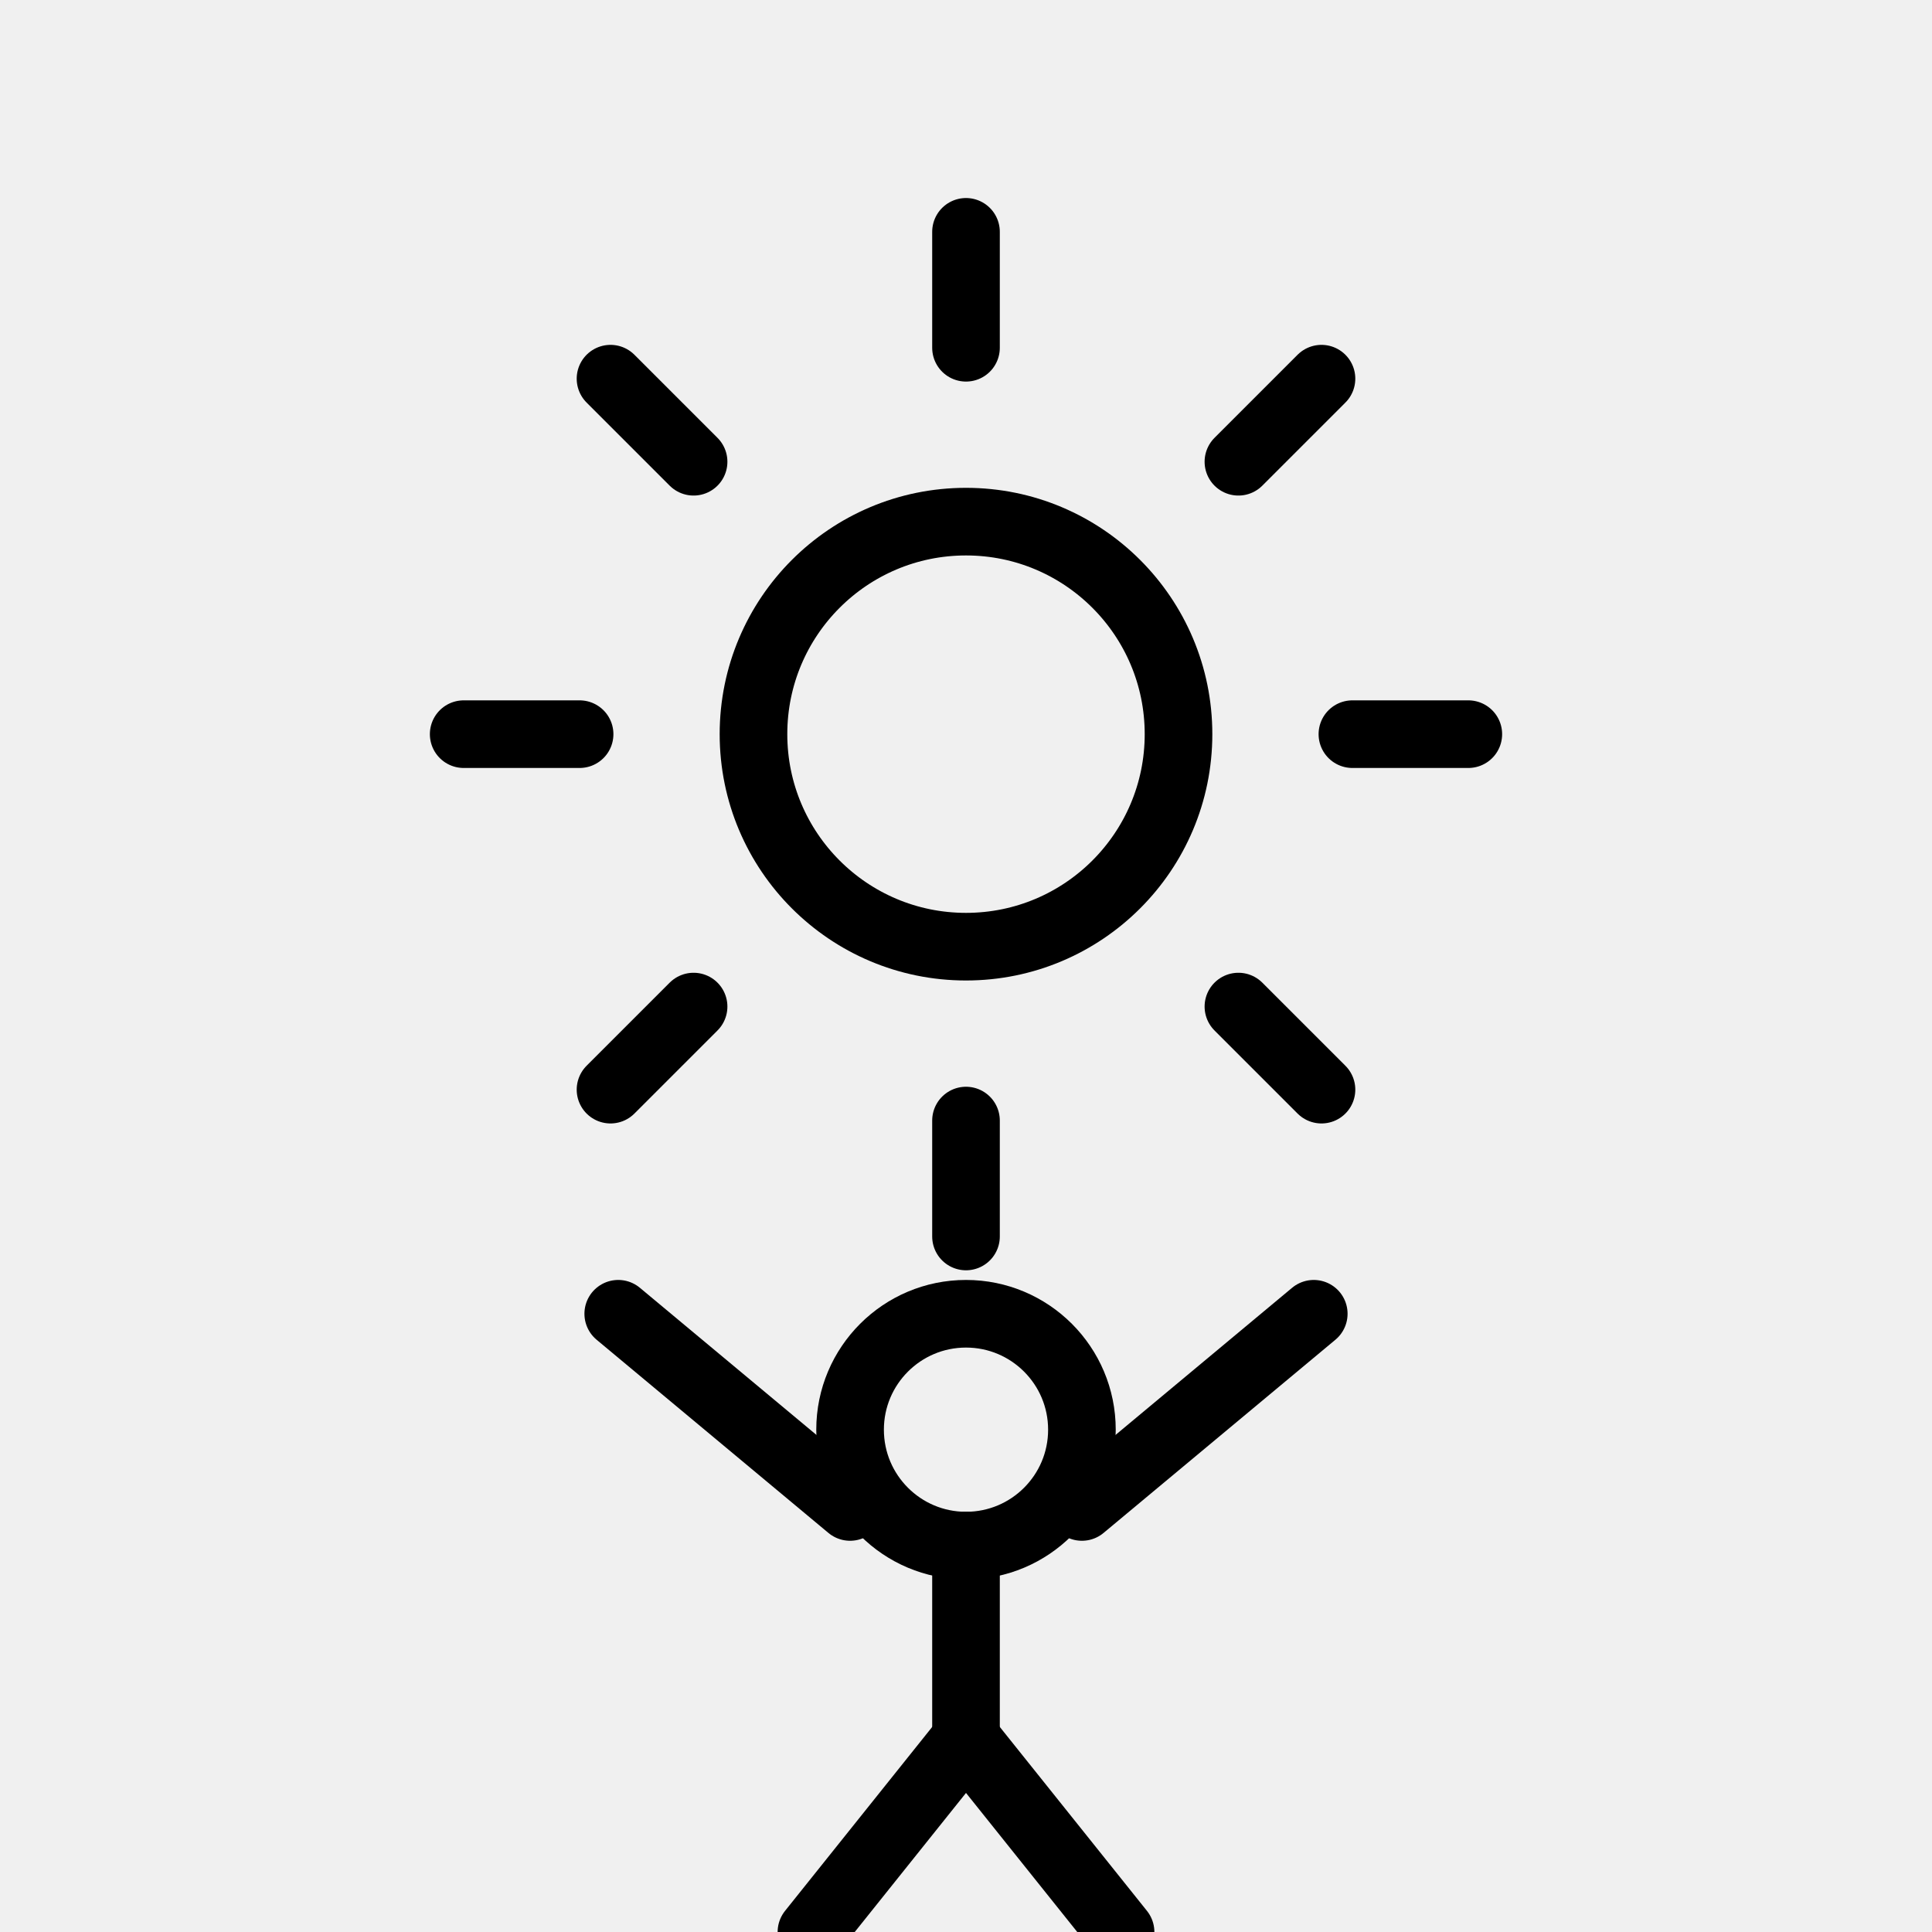
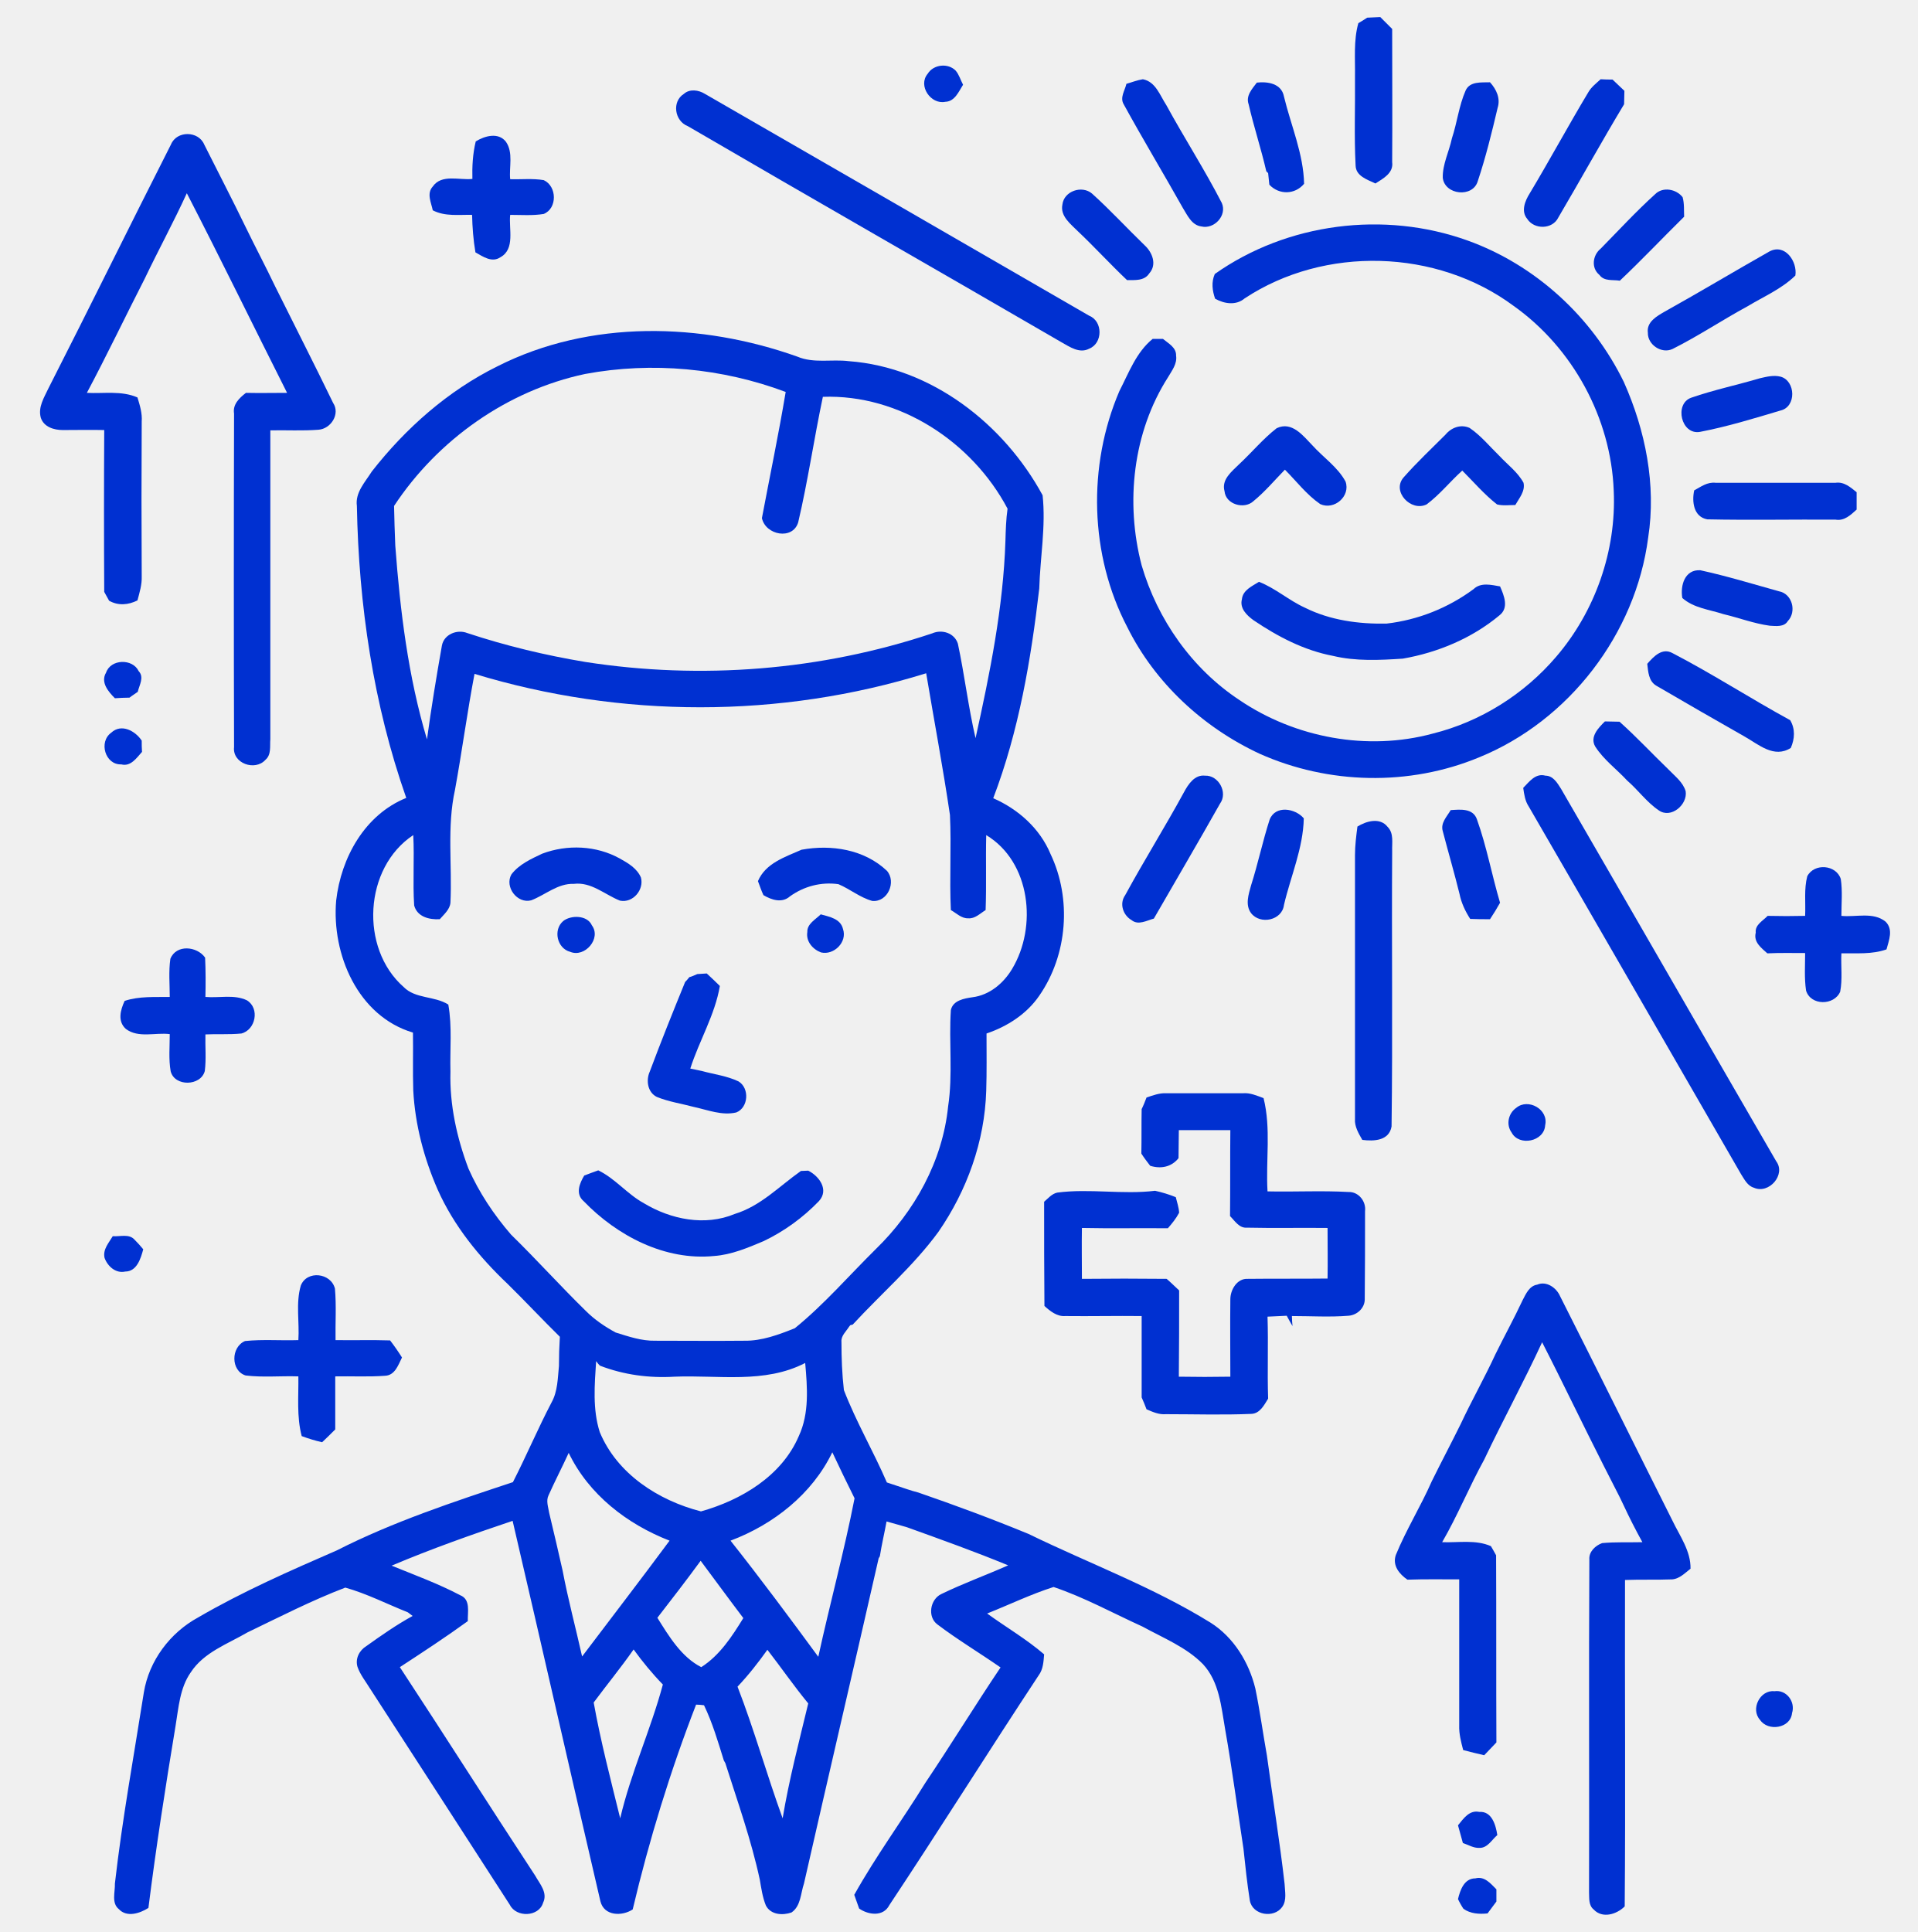
- <svg xmlns="http://www.w3.org/2000/svg" viewBox="0 0 100 100" fill="none" stroke="currentColor" stroke-width="3.5" stroke-linecap="round" stroke-linejoin="round">
-   <circle cx="50" cy="38" r="11" />
-   <line x1="50" y1="18" x2="50" y2="12" />
-   <line x1="50" y1="58" x2="50" y2="64" />
-   <line x1="30" y1="38" x2="24" y2="38" />
-   <line x1="70" y1="38" x2="76" y2="38" />
-   <line x1="35.9" y1="23.9" x2="31.6" y2="19.6" />
-   <line x1="64.1" y1="52.1" x2="68.4" y2="56.4" />
-   <line x1="64.1" y1="23.9" x2="68.4" y2="19.6" />
-   <line x1="35.9" y1="52.1" x2="31.6" y2="56.4" />
-   <circle cx="50" cy="74" r="6" />
-   <line x1="44" y1="78" x2="32" y2="68" />
-   <line x1="56" y1="78" x2="68" y2="68" />
-   <line x1="50" y1="80" x2="50" y2="90" />
-   <line x1="50" y1="90" x2="42" y2="100" />
-   <line x1="50" y1="90" x2="58" y2="100" />
+ <svg xmlns="http://www.w3.org/2000/svg" version="1.1" id="Capa_1" x="0px" y="0px" viewBox="0 0 62.93 63.39" style="enable-background:new 0 0 62.93 63.39;" xml:space="preserve">
+   <style type="text/css">
+ 	.st0{fill:#0030D1;stroke:#0030D1;stroke-width:0.5;stroke-miterlimit:10;}
+ 	.st1{fill:#0030D1;}
+ 	.st2{fill:#0030D1;stroke:#FFFFFF;stroke-width:0.75;stroke-miterlimit:10;}
+ </style>
+   <g id="Capa_2">
+ </g>
+   <g>
+     <path class="st1" d="M44.86,0.58c0.11-0.01,0.32-0.01,0.43-0.02c0.13,0.13,0.26,0.26,0.39,0.39c0,1.46,0.01,2.91,0,4.37   c0.05,0.36-0.3,0.54-0.55,0.7c-0.27-0.13-0.64-0.24-0.65-0.59c-0.05-0.97-0.01-1.94-0.02-2.91c0.01-0.59-0.05-1.19,0.11-1.76   C44.64,0.72,44.79,0.63,44.86,0.58z" />
+     <path class="st1" d="M30.44,2.42c0.19-0.31,0.67-0.36,0.92-0.1c0.11,0.13,0.16,0.31,0.24,0.46c-0.14,0.22-0.27,0.55-0.58,0.56   C30.54,3.44,30.11,2.81,30.44,2.42z" />
+     <path class="st1" d="M52.52,2.6c0.13,0.01,0.26,0.01,0.39,0.01c0.13,0.12,0.26,0.25,0.39,0.37c0,0.11-0.01,0.33-0.01,0.44   c-0.74,1.23-1.43,2.48-2.16,3.72c-0.19,0.39-0.79,0.4-1.02,0.04c-0.21-0.25-0.07-0.59,0.08-0.83c0.66-1.1,1.27-2.23,1.93-3.33   C52.22,2.85,52.38,2.73,52.52,2.6z" />
+     <path class="st1" d="M36.96,2.75c0.18-0.05,0.35-0.12,0.54-0.15c0.42,0.08,0.56,0.53,0.77,0.85c0.59,1.08,1.26,2.12,1.82,3.21   c0.18,0.41-0.25,0.87-0.67,0.77c-0.32-0.04-0.46-0.37-0.61-0.61c-0.64-1.14-1.31-2.25-1.94-3.4C36.74,3.2,36.91,2.97,36.96,2.75z" />
+     <path class="st1" d="M41.24,2.71c0.36-0.04,0.81,0.03,0.89,0.46c0.23,0.95,0.64,1.88,0.66,2.86c-0.3,0.36-0.82,0.37-1.14,0.03   c-0.01-0.1-0.03-0.29-0.04-0.38l-0.06-0.06c-0.17-0.74-0.41-1.46-0.58-2.2C40.87,3.14,41.09,2.91,41.24,2.71z" />
+     <path class="st1" d="M48.09,2.97c0.14-0.31,0.52-0.26,0.8-0.27c0.21,0.23,0.35,0.53,0.25,0.84c-0.19,0.81-0.39,1.62-0.65,2.4   c-0.16,0.56-1.09,0.46-1.15-0.11c-0.01-0.44,0.21-0.86,0.3-1.29C47.81,4.03,47.87,3.47,48.09,2.97z" />
+     <path class="st1" d="M22.44,3.08c0.19-0.17,0.48-0.13,0.69,0c4.2,2.42,8.41,4.85,12.61,7.28c0.45,0.18,0.45,0.9,0,1.08   c-0.32,0.17-0.64-0.06-0.91-0.21c-4.08-2.37-8.18-4.71-12.26-7.09C22.13,3.97,22.04,3.33,22.44,3.08z" />
+     <path class="st1" d="M5.61,4.74c0.19-0.46,0.9-0.45,1.09,0c0.45,0.9,0.92,1.8,1.36,2.71C8.38,8.11,8.72,8.75,9.03,9.4   c0.63,1.27,1.28,2.54,1.9,3.82c0.24,0.36-0.07,0.85-0.48,0.88c-0.52,0.04-1.05,0.01-1.58,0.02c0,3.38,0,6.75,0,10.13   c-0.02,0.23,0.04,0.51-0.16,0.68c-0.34,0.38-1.09,0.12-1.03-0.42c-0.01-3.65-0.01-7.29,0-10.94c-0.05-0.3,0.17-0.51,0.39-0.68   c0.45,0.01,0.9,0,1.35,0c-1.1-2.18-2.17-4.38-3.29-6.55C5.7,7.28,5.2,8.2,4.75,9.14c-0.64,1.25-1.24,2.51-1.9,3.75   c0.55,0.03,1.13-0.08,1.66,0.15c0.08,0.26,0.16,0.52,0.14,0.79c-0.01,1.69-0.01,3.39,0,5.08c0.01,0.27-0.07,0.53-0.14,0.79   c-0.3,0.15-0.63,0.18-0.93,0.01c-0.04-0.07-0.12-0.22-0.16-0.29c-0.01-1.77-0.01-3.54,0-5.31c-0.45-0.01-0.91,0-1.36,0   c-0.29,0-0.62-0.1-0.72-0.4c-0.1-0.35,0.11-0.67,0.25-0.97C2.95,10.07,4.26,7.4,5.61,4.74z" />
+     <path class="st1" d="M15.61,4.64c0.29-0.18,0.74-0.31,0.99,0.01c0.25,0.36,0.1,0.83,0.14,1.23c0.37,0.01,0.74-0.03,1.1,0.03   c0.44,0.2,0.45,0.93,0,1.11c-0.36,0.06-0.74,0.03-1.1,0.03c-0.05,0.46,0.17,1.12-0.32,1.39c-0.28,0.19-0.57-0.02-0.82-0.16   c-0.07-0.41-0.1-0.82-0.11-1.23c-0.43-0.01-0.89,0.06-1.29-0.15c-0.05-0.25-0.21-0.55,0-0.78c0.29-0.42,0.88-0.2,1.3-0.25   C15.49,5.47,15.51,5.05,15.61,4.64z" />
+     <path class="st1" d="M34.86,6.71c0.05-0.44,0.64-0.64,0.97-0.36c0.6,0.54,1.15,1.14,1.73,1.7c0.25,0.23,0.41,0.63,0.15,0.92   c-0.16,0.25-0.47,0.22-0.73,0.22c-0.55-0.52-1.06-1.08-1.61-1.6C35.13,7.35,34.78,7.09,34.86,6.71z" />
+     <path class="st1" d="M54.31,6.37c0.25-0.25,0.69-0.17,0.9,0.1c0.06,0.21,0.04,0.43,0.05,0.64c-0.71,0.7-1.39,1.42-2.11,2.1   c-0.23-0.04-0.51,0.03-0.67-0.19c-0.28-0.23-0.22-0.65,0.04-0.86C53.11,7.56,53.68,6.94,54.31,6.37z" />
+     <path class="st1" d="M39.86,8.99c2.38-1.68,5.56-2.08,8.29-1.1c2.23,0.8,4.09,2.51,5.13,4.64c0.71,1.59,1.07,3.38,0.8,5.11   c-0.41,3.16-2.6,6.01-5.55,7.21c-2.29,0.95-4.94,0.89-7.2-0.12c-1.85-0.86-3.43-2.32-4.34-4.15c-1.24-2.37-1.31-5.3-0.26-7.75   c0.31-0.6,0.55-1.27,1.09-1.71c0.09,0,0.26,0,0.34,0c0.18,0.15,0.44,0.28,0.43,0.55c0.04,0.27-0.14,0.49-0.26,0.7   c-1.16,1.81-1.41,4.12-0.87,6.18c0.52,1.78,1.65,3.39,3.21,4.42c1.83,1.24,4.2,1.68,6.34,1.1c1.57-0.39,3-1.29,4.05-2.52   c1.28-1.49,1.98-3.48,1.89-5.45c-0.09-2.38-1.34-4.68-3.28-6.06c-2.53-1.88-6.21-1.98-8.83-0.25c-0.28,0.24-0.67,0.18-0.97,0.01   C39.78,9.54,39.74,9.26,39.86,8.99z" />
+     <path class="st1" d="M54.63,10.22c1.15-0.64,2.28-1.32,3.43-1.97c0.51-0.27,0.92,0.33,0.85,0.79c-0.45,0.44-1.04,0.69-1.57,1.01   c-0.83,0.45-1.62,0.98-2.46,1.4c-0.36,0.17-0.82-0.14-0.81-0.53C54.02,10.56,54.37,10.37,54.63,10.22z" />
+     <g>
+       <path class="st1" d="M16.32,12.02c3.04-1.54,6.69-1.44,9.84-0.32c0.54,0.23,1.13,0.08,1.69,0.15c2.71,0.2,5.09,2.06,6.36,4.4    c0.11,1.02-0.08,2.04-0.11,3.06c-0.27,2.33-0.67,4.68-1.51,6.88c0.82,0.36,1.53,0.99,1.88,1.83c0.7,1.47,0.56,3.31-0.37,4.65    c-0.41,0.6-1.05,1.01-1.73,1.24c0,0.63,0.01,1.26-0.01,1.88c-0.05,1.66-0.63,3.27-1.57,4.63c-0.82,1.12-1.88,2.03-2.81,3.04    l-0.08,0.02l-0.04,0.05c-0.1,0.16-0.27,0.3-0.25,0.5c0,0.53,0.02,1.06,0.08,1.58c0.4,1.04,0.97,2.01,1.41,3.03    c0.22,0.07,0.44,0.15,0.66,0.22c0.12,0.04,0.25,0.08,0.37,0.11c1.22,0.42,2.43,0.87,3.62,1.36c1.99,0.97,4.08,1.74,5.97,2.91    c0.76,0.48,1.26,1.3,1.47,2.16c0.15,0.73,0.25,1.47,0.38,2.2c0.19,1.41,0.42,2.8,0.58,4.21c0.01,0.25,0.08,0.54-0.08,0.76    c-0.27,0.38-0.97,0.27-1.06-0.21c-0.09-0.57-0.15-1.14-0.21-1.71c-0.2-1.3-0.37-2.61-0.6-3.91c-0.13-0.74-0.19-1.56-0.73-2.14    c-0.55-0.56-1.31-0.86-1.98-1.23c-0.97-0.44-1.91-0.96-2.92-1.3c-0.75,0.24-1.45,0.58-2.18,0.87c0.62,0.45,1.29,0.84,1.87,1.34    c-0.02,0.24-0.03,0.49-0.18,0.69c-1.65,2.5-3.24,5.04-4.9,7.54c-0.2,0.39-0.69,0.32-0.99,0.11c-0.05-0.15-0.11-0.3-0.16-0.45    c0.71-1.27,1.57-2.44,2.33-3.67c0.84-1.25,1.63-2.54,2.47-3.79c-0.69-0.48-1.41-0.91-2.07-1.41c-0.34-0.25-0.24-0.83,0.13-1    c0.72-0.35,1.47-0.62,2.19-0.94c-1.09-0.45-2.21-0.85-3.32-1.25c-0.22-0.06-0.44-0.13-0.67-0.19c-0.07,0.38-0.16,0.76-0.22,1.14    l-0.04,0.07c-0.81,3.56-1.64,7.11-2.45,10.67c-0.11,0.32-0.1,0.74-0.41,0.95c-0.29,0.1-0.68,0.08-0.84-0.23    c-0.11-0.27-0.15-0.56-0.2-0.85c-0.28-1.3-0.73-2.56-1.13-3.82l-0.05-0.09c-0.19-0.61-0.37-1.23-0.65-1.81    c-0.06-0.01-0.19-0.02-0.26-0.02c-0.85,2.19-1.54,4.44-2.08,6.72c-0.35,0.23-0.94,0.22-1.06-0.27c-0.97-4.16-1.91-8.32-2.88-12.48    c-1.34,0.45-2.67,0.92-3.97,1.47c0.76,0.31,1.53,0.59,2.25,0.97c0.35,0.14,0.24,0.55,0.25,0.85c-0.73,0.53-1.48,1.02-2.23,1.51    c1.49,2.27,2.95,4.57,4.44,6.84c0.15,0.27,0.42,0.56,0.26,0.89c-0.14,0.47-0.88,0.49-1.09,0.07c-1.53-2.37-3.06-4.74-4.59-7.1    c-0.14-0.23-0.32-0.45-0.41-0.71c-0.08-0.27,0.06-0.54,0.29-0.68c0.49-0.35,0.99-0.7,1.52-0.99c-0.04-0.03-0.12-0.09-0.16-0.12    c-0.68-0.27-1.34-0.61-2.05-0.81c-1.1,0.42-2.15,0.96-3.21,1.47c-0.65,0.38-1.43,0.65-1.86,1.31c-0.36,0.51-0.4,1.16-0.5,1.76    c-0.33,1.99-0.64,3.98-0.89,5.97c-0.28,0.18-0.71,0.32-0.97,0.04c-0.25-0.2-0.12-0.56-0.13-0.84c0.24-2.1,0.62-4.18,0.95-6.27    c0.17-1.04,0.86-1.96,1.78-2.46c1.46-0.85,3.01-1.53,4.55-2.2c1.85-0.94,3.82-1.59,5.78-2.24c0.44-0.86,0.82-1.76,1.27-2.62    c0.2-0.36,0.2-0.79,0.24-1.19c0-0.32,0.01-0.64,0.03-0.96c-0.58-0.57-1.13-1.16-1.71-1.73c-0.94-0.89-1.77-1.91-2.3-3.1    c-0.45-1.03-0.74-2.13-0.8-3.25c-0.02-0.63,0-1.26-0.01-1.9c-1.81-0.54-2.67-2.57-2.52-4.33c0.16-1.41,0.94-2.82,2.3-3.37    c-1.08-3.07-1.56-6.33-1.62-9.58c-0.06-0.44,0.27-0.78,0.49-1.13C13.31,14.05,14.7,12.82,16.32,12.02z M19.2,12.27    c-2.55,0.54-4.84,2.16-6.27,4.33c0.01,0.43,0.02,0.87,0.04,1.3c0.16,2.14,0.42,4.29,1.04,6.36c0.14-1.03,0.31-2.06,0.49-3.08    c0.07-0.37,0.5-0.54,0.83-0.41c1.27,0.42,2.56,0.73,3.88,0.95c3.8,0.59,7.73,0.28,11.38-0.94c0.32-0.14,0.73-0.01,0.84,0.34    c0.22,1.03,0.34,2.07,0.58,3.1c0.47-2.13,0.91-4.29,0.98-6.47c0.01-0.35,0.02-0.71,0.07-1.06c-1.16-2.19-3.54-3.76-6.06-3.67    c-0.29,1.37-0.49,2.76-0.81,4.12c-0.18,0.59-1.07,0.42-1.19-0.14c0.26-1.38,0.55-2.76,0.78-4.14C23.7,12.08,21.4,11.86,19.2,12.27    z M15.57,22.11c-0.24,1.26-0.41,2.54-0.64,3.8c-0.27,1.22-0.09,2.47-0.15,3.71c-0.02,0.22-0.21,0.38-0.35,0.54    c-0.35,0.02-0.74-0.08-0.84-0.45c-0.05-0.77,0.01-1.54-0.03-2.31c-1.62,1.07-1.76,3.71-0.32,4.98c0.39,0.4,1.01,0.29,1.47,0.58    c0.13,0.73,0.05,1.47,0.07,2.2c-0.03,1.09,0.21,2.17,0.59,3.18c0.35,0.79,0.83,1.51,1.4,2.17c0.84,0.82,1.62,1.69,2.46,2.51    c0.28,0.28,0.62,0.51,0.97,0.7c0.42,0.13,0.85,0.28,1.3,0.27c0.97,0,1.95,0.01,2.92,0c0.58,0.01,1.13-0.2,1.66-0.41    c0.96-0.78,1.77-1.72,2.65-2.59c1.28-1.24,2.2-2.9,2.38-4.69c0.16-1.05,0.02-2.11,0.09-3.16c0.07-0.32,0.44-0.38,0.71-0.42    c0.56-0.07,1.02-0.46,1.3-0.93c0.83-1.38,0.61-3.51-0.85-4.39c-0.02,0.82,0.01,1.64-0.02,2.46c-0.18,0.11-0.35,0.29-0.57,0.27    c-0.22,0.01-0.39-0.17-0.57-0.27c-0.05-1.04,0.02-2.08-0.03-3.12c-0.23-1.56-0.52-3.1-0.78-4.65    C25.6,23.58,20.37,23.57,15.57,22.11z M19.56,44.66c-0.05,0.78-0.12,1.58,0.12,2.33c0.57,1.37,1.92,2.24,3.32,2.6    c1.32-0.37,2.65-1.16,3.21-2.47c0.35-0.75,0.28-1.6,0.21-2.4c-1.33,0.69-2.86,0.39-4.29,0.45c-0.83,0.05-1.66-0.06-2.44-0.36    C19.65,44.78,19.59,44.7,19.56,44.66z M27.31,47.65c-0.66,1.37-1.93,2.37-3.34,2.9c0.99,1.25,1.94,2.53,2.88,3.81    c0.38-1.74,0.85-3.46,1.19-5.2C27.79,48.66,27.55,48.16,27.31,47.65z M18,49.06c-0.09,0.18-0.01,0.39,0.02,0.58    c0.15,0.63,0.3,1.26,0.44,1.89c0.18,0.95,0.43,1.88,0.64,2.82c0.96-1.27,1.93-2.53,2.87-3.8c-1.39-0.54-2.65-1.51-3.31-2.88    C18.45,48.13,18.21,48.59,18,49.06z M22.99,51.21c-0.46,0.63-0.94,1.25-1.42,1.87c0.38,0.61,0.79,1.29,1.44,1.62    c0.61-0.39,1.01-1.01,1.38-1.61C23.92,52.47,23.46,51.84,22.99,51.21z M24.2,55.34c0.55,1.42,0.96,2.89,1.48,4.32    c0.21-1.27,0.54-2.52,0.84-3.77c-0.47-0.57-0.89-1.18-1.34-1.76C24.88,54.55,24.56,54.96,24.2,55.34z M19.48,55.86    c0.23,1.28,0.56,2.54,0.87,3.8c0.35-1.5,1-2.9,1.4-4.39c-0.35-0.36-0.67-0.75-0.96-1.15C20.37,54.72,19.91,55.28,19.48,55.86z" />
+     </g>
+     <path class="st1" d="M57.75,12.41c0.22-0.05,0.45-0.11,0.68-0.05c0.49,0.14,0.52,0.99-0.01,1.11c-0.87,0.26-1.75,0.53-2.64,0.7   c-0.62,0.11-0.85-0.92-0.29-1.12C56.24,12.79,57.01,12.63,57.75,12.41z" />
+     <path class="st1" d="M41.89,14.05c0.5-0.24,0.87,0.25,1.17,0.56c0.36,0.4,0.83,0.71,1.09,1.19c0.17,0.48-0.37,0.95-0.83,0.74   c-0.45-0.31-0.78-0.75-1.16-1.13c-0.34,0.35-0.66,0.73-1.04,1.04c-0.3,0.27-0.9,0.1-0.94-0.33c-0.11-0.39,0.24-0.65,0.48-0.89   C41.08,14.84,41.44,14.4,41.89,14.05z" />
+     <path class="st1" d="M47.43,14.26c0.19-0.23,0.5-0.35,0.79-0.22c0.37,0.25,0.66,0.61,0.98,0.92c0.27,0.29,0.6,0.53,0.79,0.88   c0.06,0.28-0.14,0.5-0.27,0.73c-0.2,0-0.41,0.03-0.6-0.02c-0.42-0.33-0.77-0.74-1.14-1.11c-0.4,0.36-0.74,0.79-1.17,1.11   c-0.51,0.25-1.15-0.42-0.76-0.88C46.49,15.17,46.97,14.72,47.43,14.26z" />
+     <path class="st1" d="M55.59,16.09c0.22-0.12,0.43-0.28,0.7-0.25c1.31,0,2.63,0,3.94,0c0.28-0.04,0.49,0.15,0.69,0.31   c0,0.19,0,0.38,0,0.57c-0.19,0.17-0.4,0.38-0.69,0.33c-1.4-0.01-2.81,0.02-4.21-0.01C55.57,16.96,55.51,16.46,55.59,16.09z" />
+     <path class="st1" d="M55.2,19.62c-0.07-0.41,0.08-0.94,0.59-0.91c0.87,0.19,1.72,0.45,2.58,0.69c0.44,0.08,0.59,0.67,0.29,0.98   c-0.12,0.2-0.39,0.16-0.59,0.15c-0.52-0.07-1.01-0.26-1.52-0.38C56.09,20,55.57,19.95,55.2,19.62z" />
+     <path class="st1" d="M40.75,19.66c0.03-0.3,0.34-0.43,0.56-0.57c0.54,0.21,0.98,0.61,1.51,0.85c0.82,0.41,1.76,0.54,2.68,0.52   c1.03-0.12,2.01-0.51,2.85-1.13c0.24-0.23,0.58-0.14,0.87-0.09c0.13,0.3,0.3,0.7-0.02,0.95c-0.9,0.75-2.02,1.22-3.17,1.42   c-0.76,0.05-1.54,0.09-2.29-0.09c-0.95-0.18-1.81-0.63-2.61-1.17C40.91,20.19,40.67,19.96,40.75,19.66z" />
+     <path class="st1" d="M54.05,21.78c0.21-0.24,0.49-0.54,0.83-0.35c1.31,0.68,2.56,1.49,3.86,2.2c0.17,0.29,0.15,0.61,0.02,0.91   c-0.55,0.35-1.05-0.11-1.51-0.37c-0.97-0.55-1.94-1.11-2.9-1.67C54.09,22.35,54.08,22.03,54.05,21.78z" />
+     <path class="st1" d="M3.48,22.07c0.15-0.45,0.87-0.47,1.07-0.05c0.19,0.2,0.02,0.46-0.03,0.68c-0.07,0.05-0.21,0.14-0.27,0.19   c-0.12,0-0.36,0.01-0.48,0.02C3.56,22.7,3.29,22.39,3.48,22.07z" />
+     <path class="st1" d="M52.34,24.49c-0.18-0.32,0.11-0.61,0.32-0.82c0.12,0,0.36,0.01,0.48,0.01c0.56,0.5,1.07,1.05,1.61,1.57   c0.21,0.22,0.47,0.41,0.56,0.71c0.07,0.44-0.48,0.91-0.88,0.63c-0.4-0.27-0.68-0.67-1.04-0.98C53.05,25.24,52.62,24.93,52.34,24.49   z" />
+     <path class="st1" d="M3.65,24.04c0.33-0.31,0.79-0.06,1,0.26c0,0.12,0,0.25,0.01,0.37c-0.18,0.2-0.37,0.49-0.68,0.41   C3.45,25.1,3.23,24.34,3.65,24.04z" />
+     <path class="st1" d="M38.85,25.99c0.14-0.26,0.35-0.58,0.69-0.54c0.44-0.02,0.76,0.55,0.49,0.92c-0.71,1.26-1.45,2.52-2.17,3.77   c-0.23,0.06-0.51,0.23-0.73,0.05c-0.28-0.16-0.41-0.54-0.21-0.82C37.54,28.23,38.23,27.13,38.85,25.99z" />
+     <path class="st1" d="M49.98,25.85c0.2-0.2,0.4-0.49,0.73-0.4c0.25,0,0.39,0.24,0.51,0.43c2.36,4.07,4.7,8.15,7.06,12.22   c0.33,0.44-0.24,1.09-0.73,0.87c-0.21-0.06-0.31-0.27-0.42-0.44c-2.32-4.02-4.64-8.05-6.97-12.07   C50.04,26.28,50.01,26.06,49.98,25.85z" />
+     <path class="st1" d="M41.66,26.89c0.19-0.48,0.84-0.37,1.12-0.04c-0.02,0.98-0.43,1.9-0.65,2.84c-0.06,0.51-0.78,0.66-1.08,0.27   c-0.2-0.27-0.08-0.62,0-0.91C41.28,28.33,41.43,27.6,41.66,26.89z" />
+     <path class="st1" d="M47.6,26.58c0.31-0.02,0.73-0.07,0.86,0.3c0.32,0.89,0.49,1.83,0.76,2.74c-0.1,0.18-0.21,0.36-0.33,0.54   c-0.22,0-0.44,0-0.65-0.01c-0.16-0.25-0.29-0.52-0.35-0.82c-0.17-0.69-0.37-1.37-0.55-2.06C47.26,27,47.48,26.79,47.6,26.58z" />
+     <path class="st1" d="M44.54,27.12c0.29-0.18,0.74-0.31,0.99,0.01c0.21,0.21,0.14,0.52,0.15,0.79c-0.02,3.01,0.02,6.03-0.02,9.04   c-0.08,0.47-0.58,0.49-0.96,0.44c-0.12-0.21-0.26-0.44-0.24-0.69c0-2.88,0-5.77,0-8.65C44.46,27.74,44.5,27.43,44.54,27.12z" />
+     <path class="st1" d="M17.79,28.01c0.82-0.31,1.78-0.27,2.55,0.16c0.27,0.15,0.56,0.32,0.69,0.62c0.11,0.4-0.26,0.85-0.69,0.76   c-0.5-0.2-0.94-0.62-1.51-0.55c-0.53-0.02-0.93,0.36-1.4,0.54c-0.46,0.12-0.88-0.44-0.65-0.85C17.03,28.36,17.43,28.18,17.79,28.01   z" />
+     <path class="st1" d="M24.87,28.91c0.25-0.59,0.89-0.79,1.43-1.03c0.98-0.18,2.06-0.01,2.8,0.69c0.32,0.36,0.03,1.04-0.48,0.99   c-0.4-0.11-0.73-0.39-1.11-0.55c-0.57-0.08-1.13,0.07-1.59,0.4c-0.26,0.23-0.6,0.12-0.87-0.04C24.98,29.22,24.93,29.07,24.87,28.91   z" />
+     <path class="st1" d="M59.3,28.75c0.23-0.44,0.95-0.38,1.1,0.09c0.06,0.4,0.02,0.8,0.02,1.21c0.48,0.05,1.04-0.14,1.45,0.19   c0.26,0.26,0.11,0.61,0.03,0.91c-0.48,0.17-0.98,0.12-1.48,0.13c-0.02,0.42,0.04,0.85-0.04,1.26c-0.2,0.46-0.97,0.46-1.12-0.04   c-0.06-0.41-0.03-0.82-0.03-1.23c-0.41,0-0.83-0.01-1.24,0.01c-0.2-0.18-0.46-0.37-0.38-0.68c-0.03-0.26,0.24-0.39,0.39-0.55   c0.41,0.01,0.82,0.01,1.23,0C59.25,29.61,59.19,29.17,59.3,28.75z" />
+     <path class="st1" d="M26.93,30c0.28,0.08,0.65,0.14,0.73,0.48c0.15,0.43-0.3,0.87-0.72,0.77c-0.27-0.1-0.5-0.36-0.45-0.67   C26.48,30.31,26.76,30.17,26.93,30z" />
+     <path class="st1" d="M18.48,30.22c0.25-0.2,0.79-0.2,0.94,0.14c0.32,0.43-0.23,1.07-0.71,0.87C18.28,31.12,18.14,30.51,18.48,30.22   z" />
+     <path class="st1" d="M5.59,31.46c0.19-0.48,0.87-0.42,1.14-0.04c0.02,0.43,0.02,0.86,0.01,1.29c0.45,0.04,0.94-0.09,1.36,0.11   c0.43,0.26,0.29,0.97-0.18,1.09c-0.39,0.04-0.79,0.01-1.18,0.03c-0.01,0.4,0.03,0.8-0.02,1.2c-0.13,0.5-0.99,0.52-1.12,0.01   c-0.07-0.4-0.03-0.81-0.03-1.22c-0.47-0.06-1.03,0.14-1.44-0.17c-0.28-0.25-0.18-0.62-0.04-0.92c0.48-0.16,0.99-0.12,1.48-0.13   C5.57,32.3,5.53,31.88,5.59,31.46z" />
+     <path class="st1" d="M22.88,31.96c0.1-0.01,0.21-0.01,0.31-0.02c0.14,0.13,0.29,0.27,0.43,0.41c-0.16,0.95-0.68,1.8-0.97,2.71   c0.09,0.02,0.28,0.06,0.38,0.08c0.4,0.11,0.82,0.16,1.2,0.34c0.37,0.22,0.33,0.86-0.07,1.02c-0.47,0.11-0.93-0.08-1.39-0.18   c-0.41-0.11-0.83-0.17-1.22-0.33c-0.3-0.15-0.36-0.54-0.23-0.83c0.37-0.99,0.76-1.96,1.16-2.94c0.04-0.04,0.11-0.12,0.14-0.16   C22.68,32.05,22.81,31.99,22.88,31.96z" />
+     <path class="st1" d="M37.62,36.01c0.21-0.07,0.42-0.15,0.64-0.14c0.84,0,1.69,0,2.53,0c0.23-0.02,0.45,0.08,0.67,0.16   c0.25,1,0.07,2.04,0.13,3.06c0.89,0.02,1.77-0.03,2.66,0.02c0.33-0.01,0.58,0.31,0.54,0.63c0,0.97,0,1.94-0.01,2.91   c-0.01,0.28-0.26,0.5-0.53,0.52c-0.62,0.05-1.24,0.01-1.86,0.01c0,0.08,0.01,0.25,0.02,0.33c-0.06-0.11-0.13-0.22-0.19-0.34   c-0.16,0.01-0.47,0.02-0.63,0.03c0.03,0.9-0.01,1.8,0.02,2.69c-0.13,0.21-0.27,0.49-0.55,0.5c-0.93,0.04-1.86,0.01-2.8,0.01   c-0.23,0.02-0.43-0.07-0.64-0.16c-0.05-0.13-0.1-0.26-0.16-0.39c0-0.89,0-1.78,0-2.67c-0.84-0.01-1.67,0.01-2.51,0   c-0.27,0.02-0.49-0.16-0.68-0.33c-0.01-1.14-0.01-2.28-0.01-3.42c0.13-0.11,0.25-0.26,0.43-0.3c1.06-0.14,2.15,0.07,3.21-0.06   c0.23,0.05,0.46,0.12,0.68,0.21c0.04,0.17,0.1,0.33,0.11,0.51c-0.1,0.19-0.23,0.35-0.37,0.51c-0.94-0.01-1.88,0.01-2.82-0.01   c-0.01,0.56,0,1.12,0,1.67c0.93-0.01,1.85-0.01,2.78,0c0.14,0.12,0.27,0.25,0.41,0.38c0,0.94,0,1.89-0.01,2.83   c0.57,0.01,1.13,0.01,1.69,0c0-0.85-0.01-1.69,0-2.54c0-0.31,0.22-0.69,0.57-0.67c0.87-0.01,1.74,0,2.62-0.01   c0.01-0.55,0-1.11,0-1.66c-0.88-0.01-1.77,0.01-2.65-0.01c-0.25,0.02-0.39-0.22-0.55-0.38c0.01-0.94,0-1.88,0.01-2.82   c-0.56,0-1.13,0-1.69,0c0,0.3-0.01,0.61-0.01,0.92c-0.23,0.29-0.58,0.36-0.93,0.25c-0.1-0.13-0.2-0.26-0.29-0.4   c0.01-0.49,0-0.97,0.01-1.46C37.52,36.27,37.57,36.14,37.62,36.01z" />
+     <path class="st1" d="M49.75,36.35c0.39-0.33,1.07,0.05,0.95,0.57c-0.03,0.54-0.86,0.7-1.1,0.24C49.41,36.9,49.49,36.53,49.75,36.35   z" />
+     <path class="st1" d="M19.17,38.57c0.15-0.06,0.3-0.11,0.46-0.17c0.56,0.27,0.95,0.78,1.5,1.08c0.88,0.53,2,0.76,2.98,0.35   c0.85-0.26,1.46-0.91,2.17-1.41c0.06,0,0.18-0.01,0.24-0.01c0.36,0.18,0.69,0.63,0.35,1c-0.52,0.54-1.14,0.99-1.81,1.31   c-0.52,0.22-1.06,0.45-1.63,0.49c-1.61,0.16-3.18-0.66-4.28-1.8C18.87,39.17,19.02,38.82,19.17,38.57z" />
+     <path class="st1" d="M3.7,40.56c0.24,0.02,0.54-0.09,0.72,0.12c0.1,0.1,0.19,0.2,0.28,0.31c-0.08,0.3-0.21,0.73-0.59,0.73   c-0.31,0.07-0.58-0.17-0.68-0.45C3.37,40.99,3.57,40.78,3.7,40.56z" />
+     <path class="st1" d="M9.87,42.18c0.2-0.51,0.99-0.42,1.12,0.1c0.05,0.56,0.01,1.13,0.02,1.69c0.6,0.01,1.19-0.01,1.79,0.01   c0.14,0.18,0.27,0.37,0.39,0.56c-0.12,0.24-0.23,0.59-0.56,0.6c-0.54,0.04-1.09,0.01-1.63,0.02c0,0.58,0,1.16,0,1.74   c-0.14,0.14-0.28,0.28-0.43,0.42c-0.23-0.05-0.45-0.12-0.67-0.2c-0.17-0.64-0.1-1.31-0.11-1.96c-0.58-0.02-1.16,0.04-1.73-0.03   C7.57,44.98,7.57,44.2,8.04,44c0.58-0.06,1.17-0.01,1.75-0.03C9.83,43.38,9.7,42.76,9.87,42.18z" />
+     <path class="st1" d="M49.96,42.66c0.11-0.21,0.22-0.47,0.48-0.51c0.3-0.13,0.63,0.1,0.75,0.38c1.24,2.45,2.46,4.92,3.69,7.37   c0.24,0.5,0.6,0.99,0.59,1.57c-0.18,0.14-0.36,0.33-0.6,0.35c-0.52,0.02-1.03,0-1.55,0.02c-0.01,3.57,0.02,7.14-0.01,10.71   c-0.26,0.26-0.73,0.41-1.02,0.1c-0.17-0.14-0.14-0.37-0.15-0.56c0.01-3.64-0.01-7.28,0.01-10.92c-0.02-0.26,0.2-0.46,0.42-0.54   c0.44-0.04,0.88-0.02,1.32-0.03c-0.22-0.4-0.43-0.81-0.62-1.22c-0.03-0.07-0.1-0.2-0.13-0.27c-0.69-1.34-1.36-2.7-2.03-4.06   c-0.17-0.34-0.34-0.68-0.51-1.01c-0.6,1.3-1.29,2.56-1.9,3.85c-0.49,0.89-0.87,1.83-1.38,2.71c0.53,0.02,1.1-0.09,1.6,0.13   c0.04,0.07,0.13,0.22,0.17,0.3c0.01,2.05,0,4.09,0.01,6.14c-0.13,0.14-0.27,0.28-0.4,0.42c-0.23-0.05-0.46-0.11-0.69-0.17   c-0.07-0.27-0.14-0.53-0.13-0.81c0-1.6,0-3.19,0-4.79c-0.57,0-1.13-0.01-1.7,0.01c-0.26-0.18-0.5-0.46-0.38-0.81   c0.34-0.83,0.82-1.6,1.18-2.42c0.31-0.63,0.64-1.25,0.95-1.88c0.36-0.77,0.78-1.51,1.14-2.29C49.36,43.84,49.68,43.26,49.96,42.66z   " />
+     <path class="st1" d="M58.22,55.49c0.4-0.06,0.7,0.35,0.58,0.72c-0.05,0.5-0.79,0.61-1.05,0.22C57.43,56.08,57.75,55.44,58.22,55.49   z" />
+     <path class="st1" d="M47.84,59.89c0.18-0.22,0.37-0.51,0.7-0.44c0.41-0.03,0.54,0.43,0.59,0.76c-0.18,0.15-0.32,0.43-0.59,0.42   c-0.19,0.01-0.36-0.1-0.54-0.16C47.95,60.28,47.89,60.08,47.84,59.89z" />
+     <path class="st1" d="M47.84,62.31c0.07-0.29,0.2-0.68,0.57-0.68c0.3-0.08,0.5,0.17,0.69,0.36c0,0.13,0,0.27,0,0.4   c-0.1,0.13-0.19,0.26-0.29,0.39c-0.28,0.03-0.56,0.01-0.79-0.15C47.97,62.56,47.88,62.4,47.84,62.31z" />
+   </g>
</svg>
